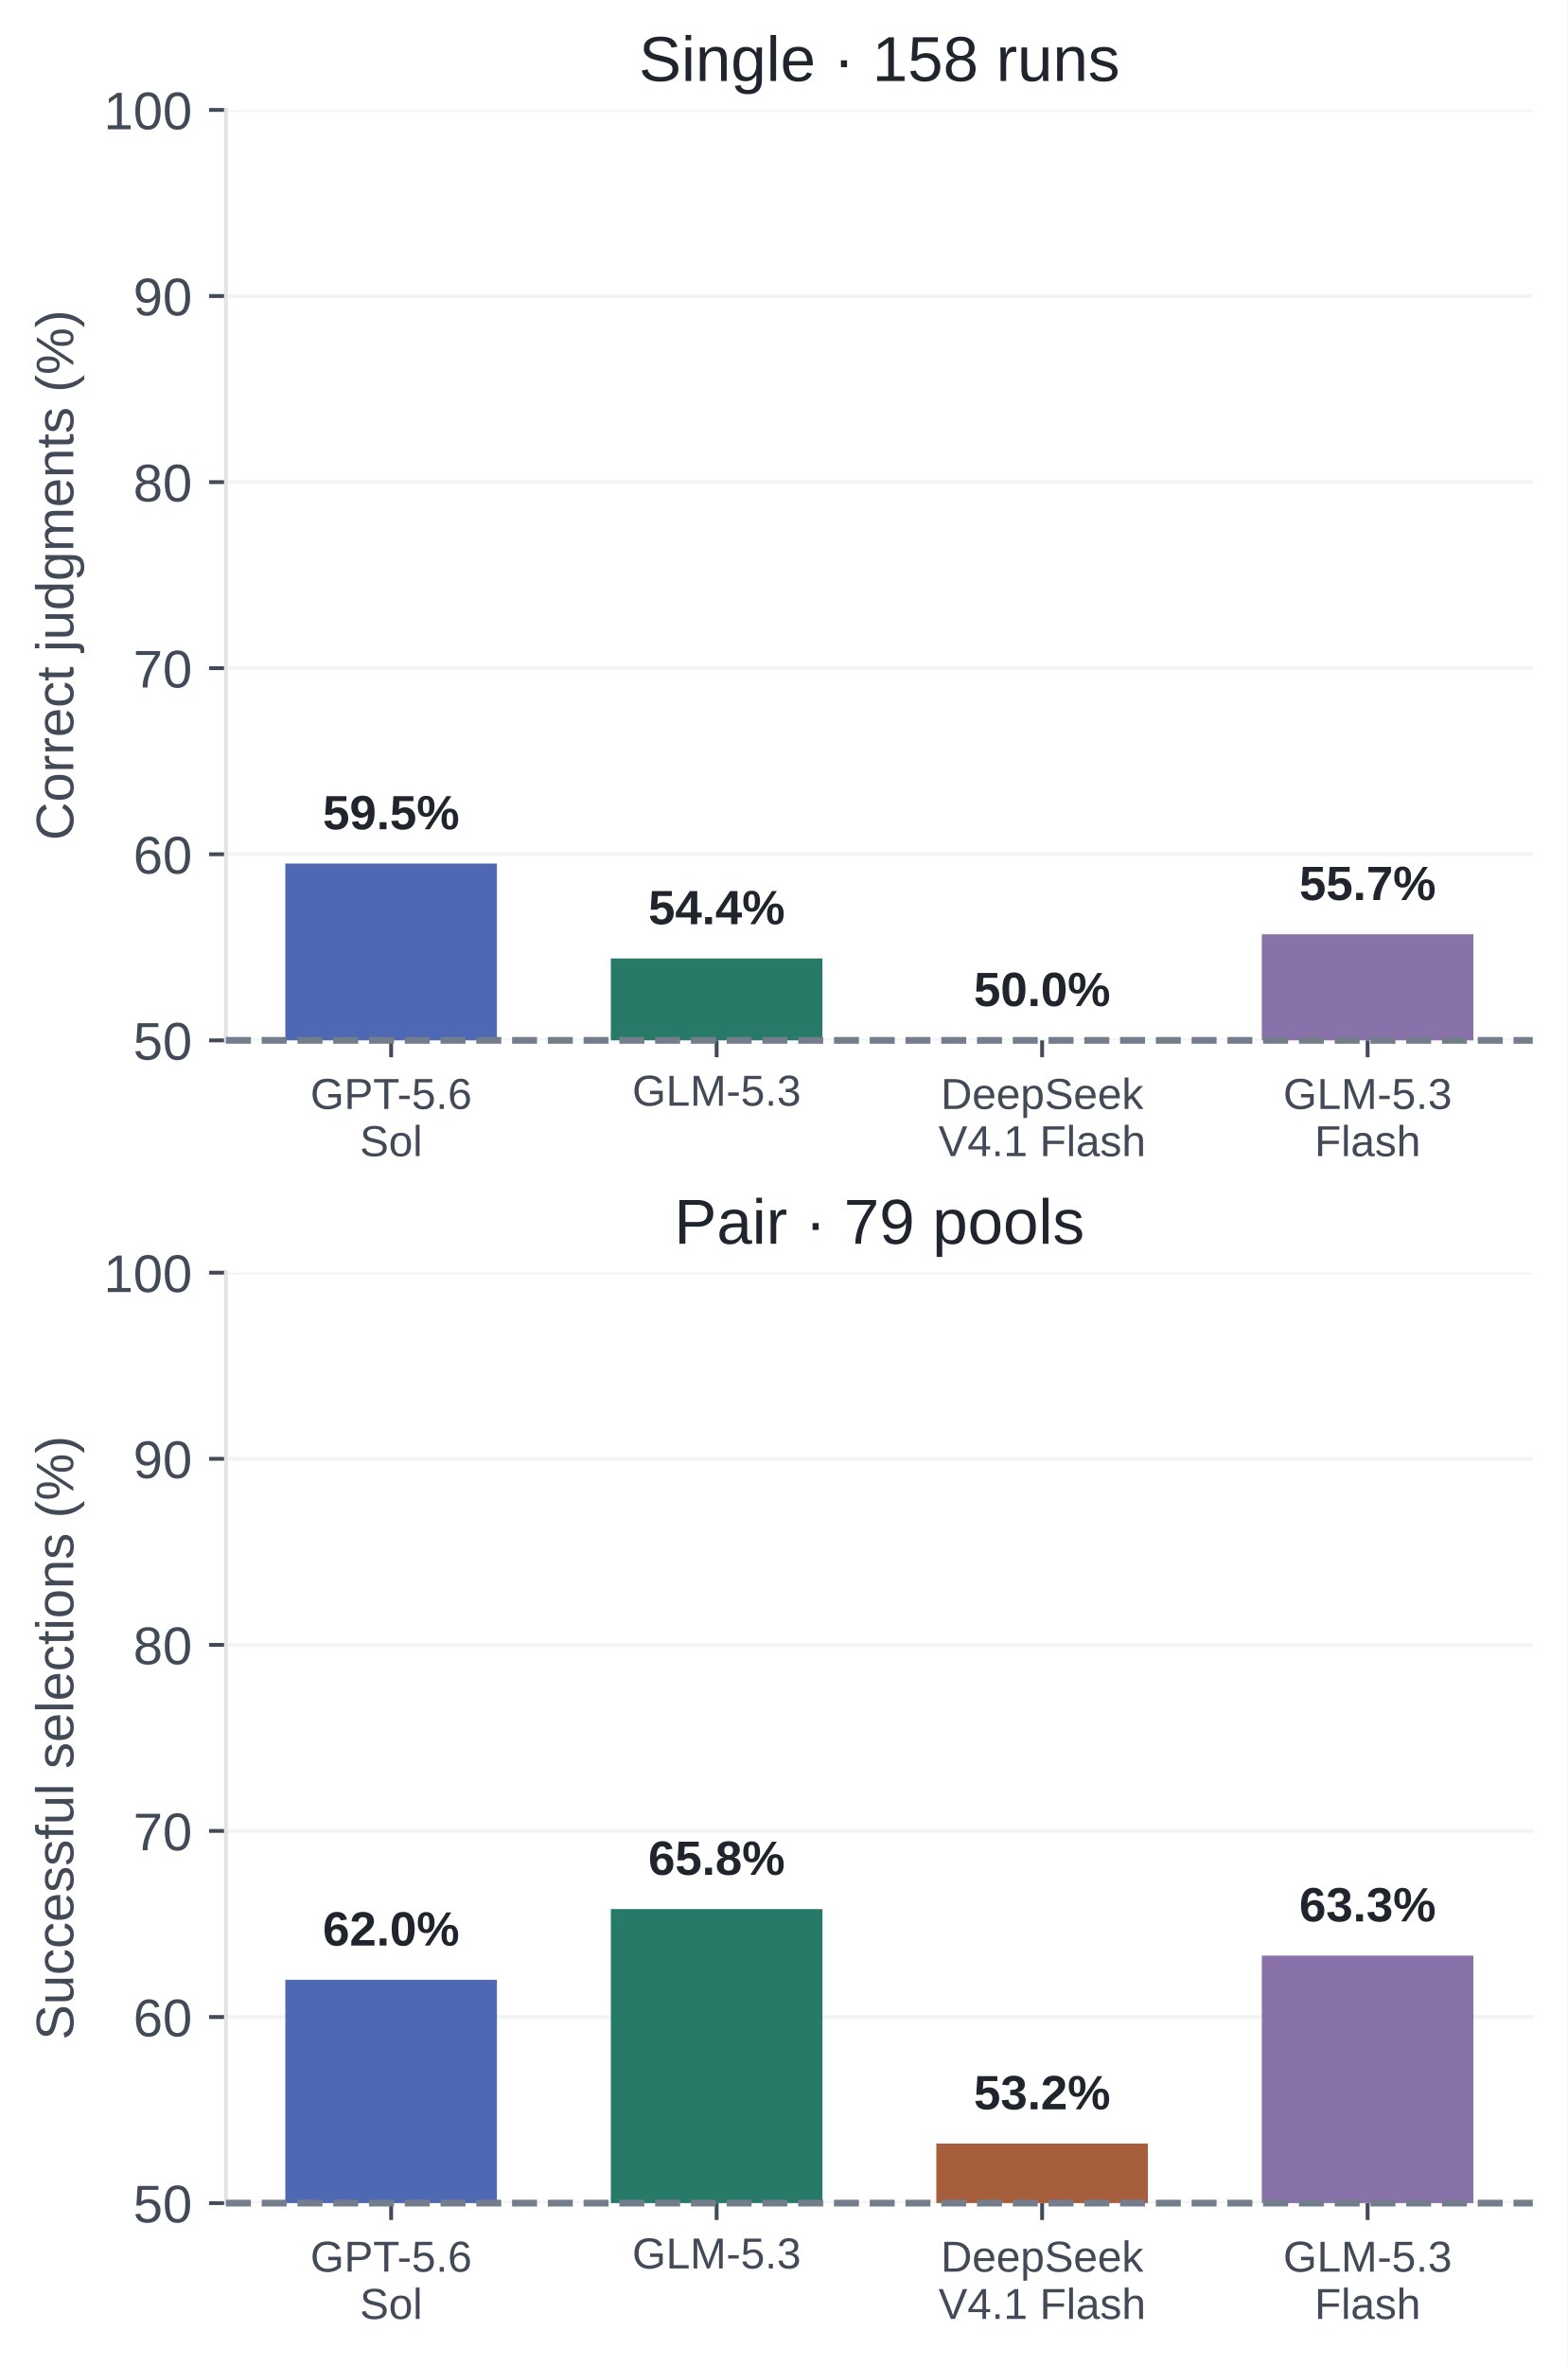
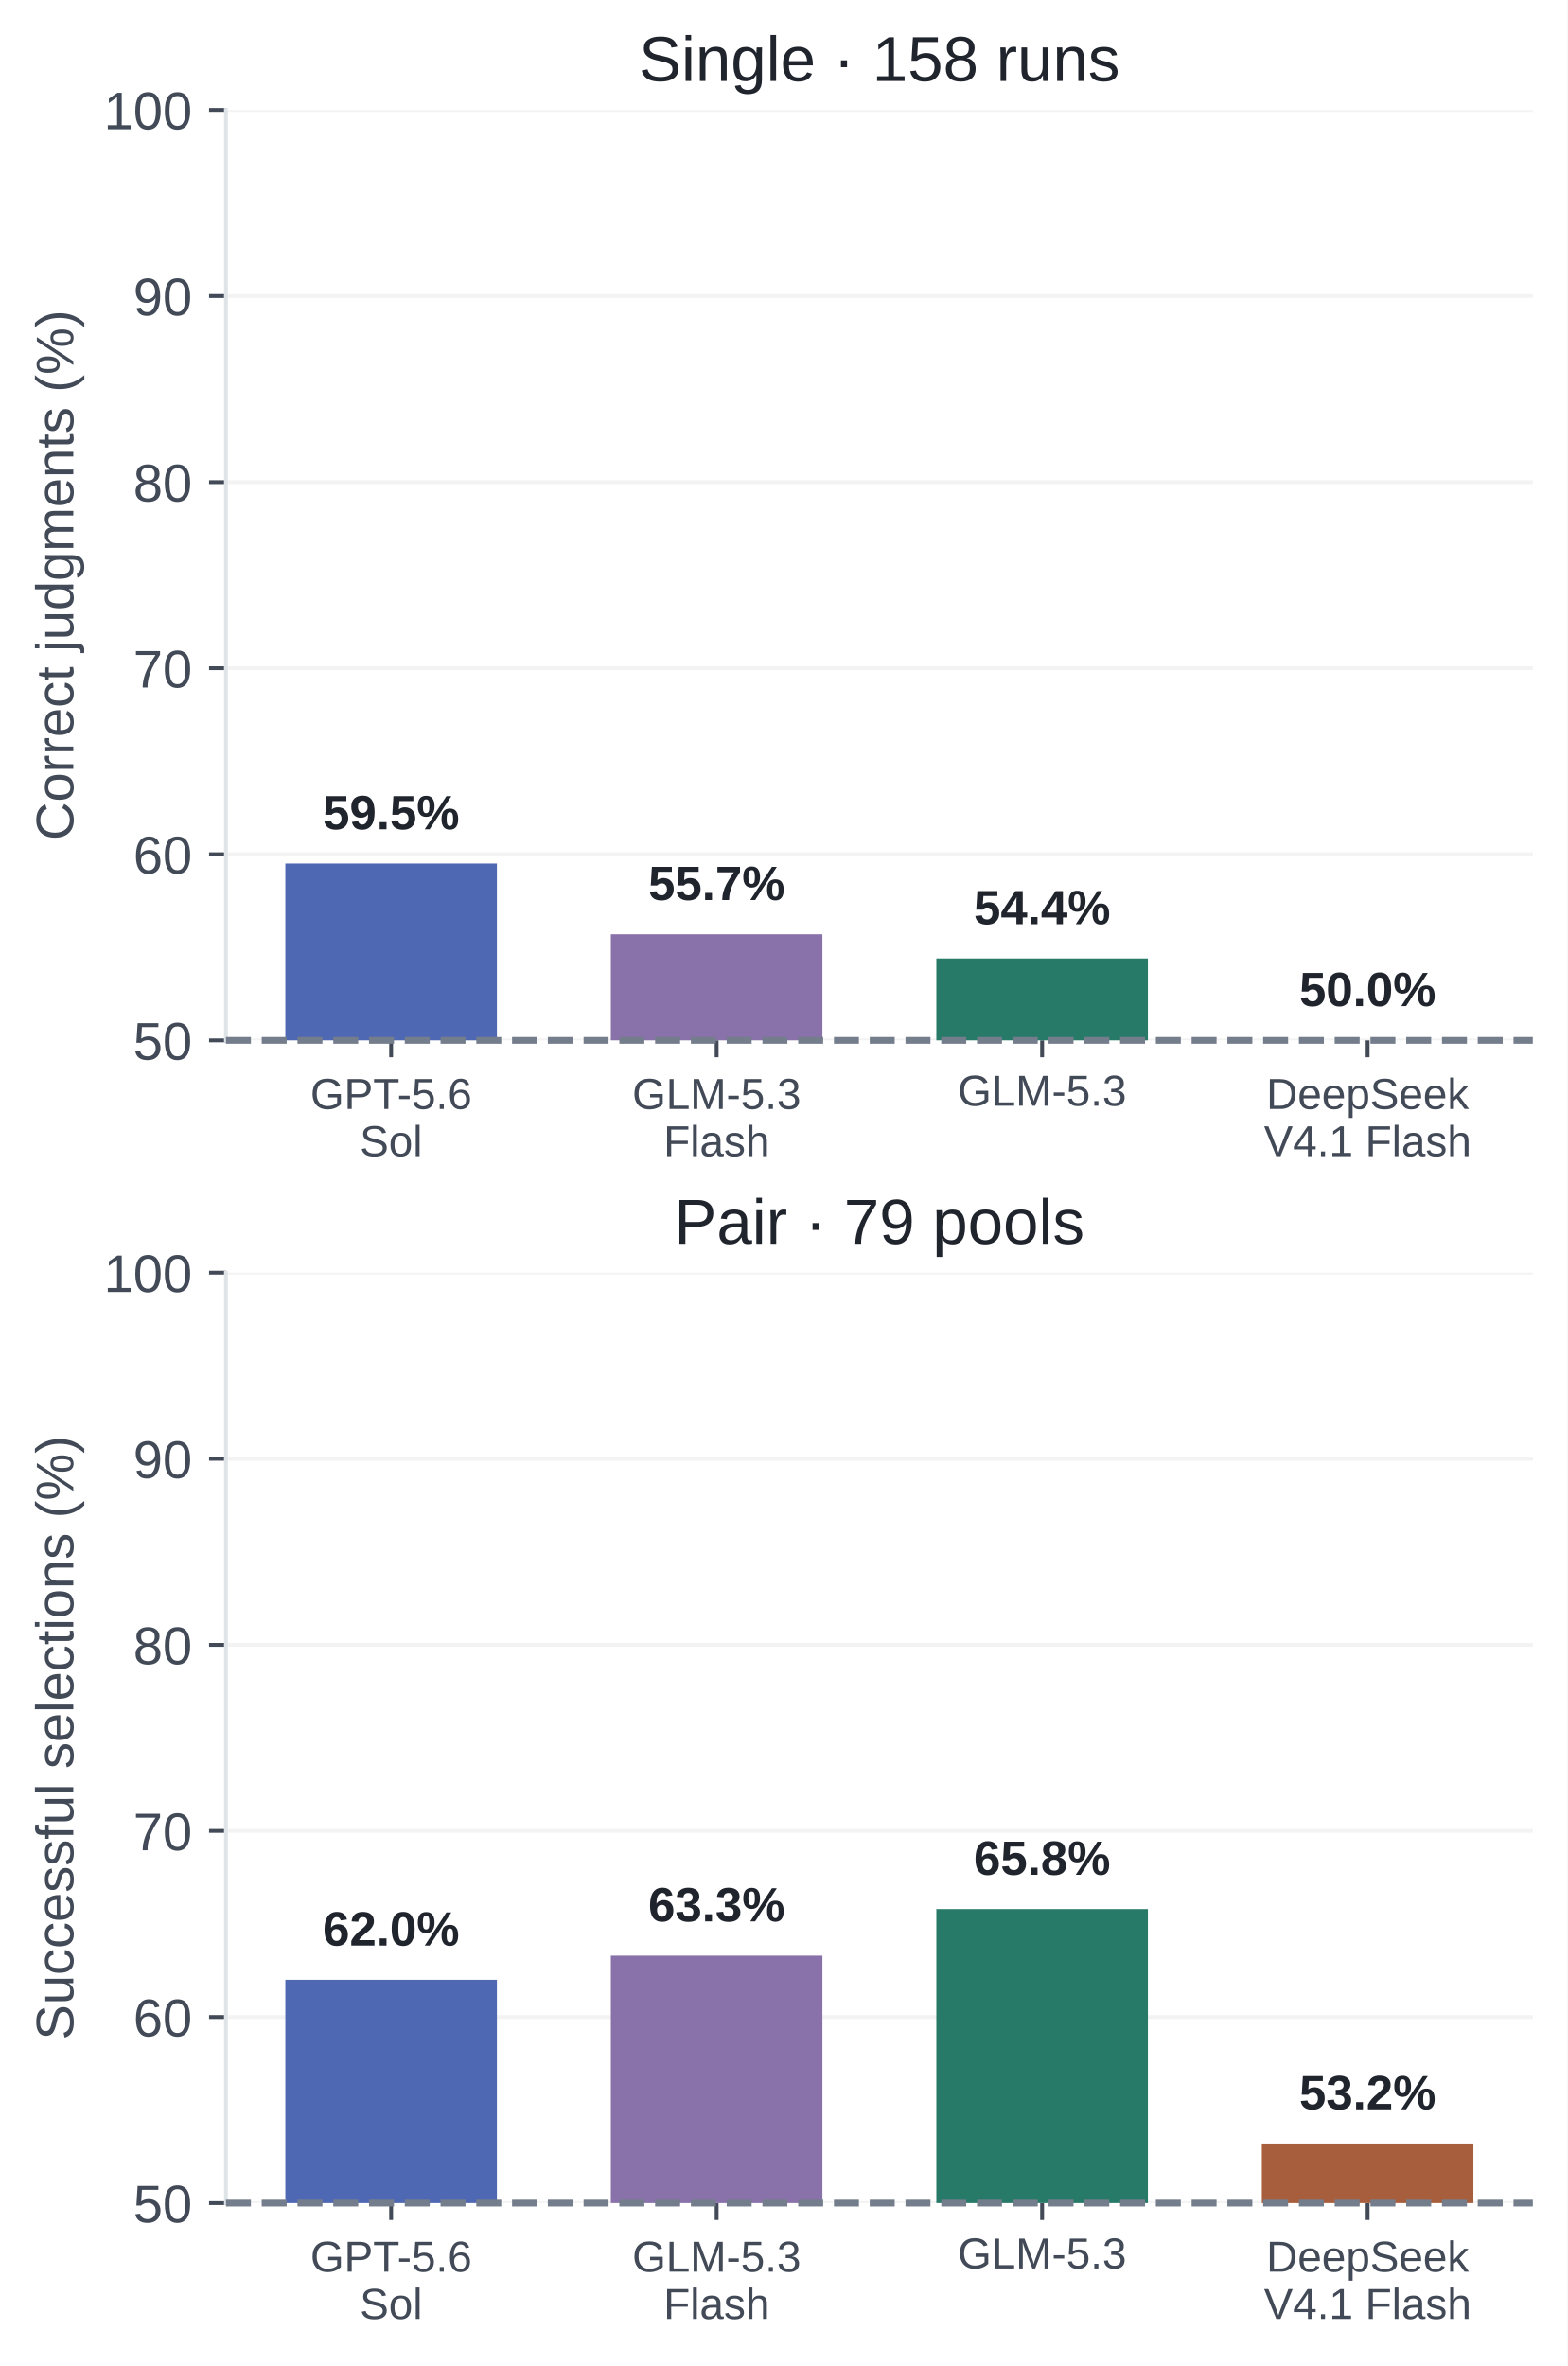
<svg xmlns="http://www.w3.org/2000/svg" xmlns:xlink="http://www.w3.org/1999/xlink" width="325.2pt" height="490.8pt" viewBox="0 0 325.2 490.8" version="1.1">
  <defs>
    <style type="text/css">*{stroke-linejoin: round; stroke-linecap: butt}</style>
  </defs>
  <g id="figure_1">
    <g id="patch_1">
      <path d="M 0 490.8  L 325.2 490.8  L 325.2 0  L 0 0  z " style="fill: #ffffff" />
    </g>
    <g id="axes_1">
      <g id="patch_2">
        <path d="M 46.875 215.809  L 318 215.809  L 318 22.81  L 46.875 22.81  z " style="fill: #ffffff" />
      </g>
      <g id="matplotlib.axis_1">
        <g id="xtick_1">
          <g id="line2d_1">
            <defs>
              <path id="mf9fdc10a8d" d="M 0 0  L 0 3.5  " style="stroke: #434a57; stroke-width: 0.8" />
            </defs>
            <g>
              <use xlink:href="#mf9fdc10a8d" x="81.145" y="215.809" style="fill: #434a57; stroke: #434a57; stroke-width: 0.8" />
            </g>
          </g>
          <g id="text_1">
            <text style="font-size: 9px; font-family: 'Arial', 'DejaVu Sans', sans-serif; fill: #434a57" transform="translate(64.38955 230.0355)">GPT-5.6</text>
            <text style="font-size: 9px; font-family: 'Arial', 'DejaVu Sans', sans-serif; fill: #434a57" transform="translate(74.64111 239.8309)">Sol</text>
          </g>
        </g>
        <g id="xtick_2">
          <g id="line2d_2">
            <g>
              <use xlink:href="#mf9fdc10a8d" x="148.673" y="215.809" style="fill: #434a57; stroke: #434a57; stroke-width: 0.8" />
            </g>
          </g>
          <g id="text_2">
-             <text style="font-size: 9px; font-family: 'Arial', 'DejaVu Sans', sans-serif; text-anchor: middle; fill: #434a57" x="148.673" y="229.361" transform="rotate(-0 148.673 229.3609)">GLM-5.3</text>
+             <text style="font-size: 9px; font-family: 'Arial', 'DejaVu Sans', sans-serif; fill: #434a57" transform="translate(131.1687 230.0355)">GLM-5.3</text>
+             <text style="font-size: 9px; font-family: 'Arial', 'DejaVu Sans', sans-serif; fill: #434a57" transform="translate(137.6698 239.8309)">Flash</text>
          </g>
        </g>
        <g id="xtick_3">
          <g id="line2d_3">
            <g>
              <use xlink:href="#mf9fdc10a8d" x="216.201" y="215.809" style="fill: #434a57; stroke: #434a57; stroke-width: 0.8" />
            </g>
          </g>
          <g id="text_3">
-             <text style="font-size: 9px; font-family: 'Arial', 'DejaVu Sans', sans-serif; fill: #434a57" transform="translate(195.1874 230.0355)">DeepSeek</text>
-             <text style="font-size: 9px; font-family: 'Arial', 'DejaVu Sans', sans-serif; fill: #434a57" transform="translate(194.691 239.8309)">V4.1 Flash</text>
+             <text style="font-size: 9px; font-family: 'Arial', 'DejaVu Sans', sans-serif; text-anchor: middle; fill: #434a57" x="216.201" y="229.361" transform="rotate(-0 216.201 229.3609)">GLM-5.3</text>
          </g>
        </g>
        <g id="xtick_4">
          <g id="line2d_4">
            <g>
              <use xlink:href="#mf9fdc10a8d" x="283.729" y="215.809" style="fill: #434a57; stroke: #434a57; stroke-width: 0.8" />
            </g>
          </g>
          <g id="text_4">
-             <text style="font-size: 9px; font-family: 'Arial', 'DejaVu Sans', sans-serif; fill: #434a57" transform="translate(266.2248 230.0355)">GLM-5.3</text>
-             <text style="font-size: 9px; font-family: 'Arial', 'DejaVu Sans', sans-serif; fill: #434a57" transform="translate(272.7259 239.8309)">Flash</text>
+             <text style="font-size: 9px; font-family: 'Arial', 'DejaVu Sans', sans-serif; fill: #434a57" transform="translate(262.7155 230.0355)">DeepSeek</text>
+             <text style="font-size: 9px; font-family: 'Arial', 'DejaVu Sans', sans-serif; fill: #434a57" transform="translate(262.2191 239.8309)">V4.1 Flash</text>
          </g>
        </g>
      </g>
      <g id="matplotlib.axis_2">
        <g id="ytick_1">
          <g id="line2d_5">
            <path d="M 46.875 215.809  L 318 215.809  " clip-path="url(#p074be2742c)" style="fill: none; stroke: #b0b0b0; stroke-opacity: 0.15; stroke-width: 0.8; stroke-linecap: square" />
          </g>
          <g id="line2d_6">
            <defs>
              <path id="md40062f3c9" d="M 0 0  L -3.5 0  " style="stroke: #434a57; stroke-width: 0.8" />
            </defs>
            <g>
              <use xlink:href="#md40062f3c9" x="46.875" y="215.809" style="fill: #434a57; stroke: #434a57; stroke-width: 0.8" />
            </g>
          </g>
          <g id="text_5">
            <text style="font-size: 11px; font-family: 'Arial', 'DejaVu Sans', sans-serif; text-anchor: end; fill: #434a57" x="39.875" y="219.813" transform="rotate(-0 39.87455 219.8128)">50</text>
          </g>
        </g>
        <g id="ytick_2">
          <g id="line2d_7">
            <path d="M 46.875 177.209  L 318 177.209  " clip-path="url(#p074be2742c)" style="fill: none; stroke: #b0b0b0; stroke-opacity: 0.15; stroke-width: 0.8; stroke-linecap: square" />
          </g>
          <g id="line2d_8">
            <g>
              <use xlink:href="#md40062f3c9" x="46.875" y="177.209" style="fill: #434a57; stroke: #434a57; stroke-width: 0.8" />
            </g>
          </g>
          <g id="text_6">
            <text style="font-size: 11px; font-family: 'Arial', 'DejaVu Sans', sans-serif; text-anchor: end; fill: #434a57" x="39.875" y="181.213" transform="rotate(-0 39.87455 181.2131)">60</text>
          </g>
        </g>
        <g id="ytick_3">
          <g id="line2d_9">
            <path d="M 46.875 138.609  L 318 138.609  " clip-path="url(#p074be2742c)" style="fill: none; stroke: #b0b0b0; stroke-opacity: 0.15; stroke-width: 0.8; stroke-linecap: square" />
          </g>
          <g id="line2d_10">
            <g>
              <use xlink:href="#md40062f3c9" x="46.875" y="138.609" style="fill: #434a57; stroke: #434a57; stroke-width: 0.8" />
            </g>
          </g>
          <g id="text_7">
            <text style="font-size: 11px; font-family: 'Arial', 'DejaVu Sans', sans-serif; text-anchor: end; fill: #434a57" x="39.875" y="142.613" transform="rotate(-0 39.87455 142.6134)">70</text>
          </g>
        </g>
        <g id="ytick_4">
          <g id="line2d_11">
            <path d="M 46.875 100.009  L 318 100.009  " clip-path="url(#p074be2742c)" style="fill: none; stroke: #b0b0b0; stroke-opacity: 0.15; stroke-width: 0.8; stroke-linecap: square" />
          </g>
          <g id="line2d_12">
            <g>
              <use xlink:href="#md40062f3c9" x="46.875" y="100.009" style="fill: #434a57; stroke: #434a57; stroke-width: 0.8" />
            </g>
          </g>
          <g id="text_8">
            <text style="font-size: 11px; font-family: 'Arial', 'DejaVu Sans', sans-serif; text-anchor: end; fill: #434a57" x="39.875" y="104.014" transform="rotate(-0 39.87455 104.0136)">80</text>
          </g>
        </g>
        <g id="ytick_5">
          <g id="line2d_13">
            <path d="M 46.875 61.41  L 318 61.41  " clip-path="url(#p074be2742c)" style="fill: none; stroke: #b0b0b0; stroke-opacity: 0.15; stroke-width: 0.8; stroke-linecap: square" />
          </g>
          <g id="line2d_14">
            <g>
              <use xlink:href="#md40062f3c9" x="46.875" y="61.41" style="fill: #434a57; stroke: #434a57; stroke-width: 0.8" />
            </g>
          </g>
          <g id="text_9">
            <text style="font-size: 11px; font-family: 'Arial', 'DejaVu Sans', sans-serif; text-anchor: end; fill: #434a57" x="39.875" y="65.414" transform="rotate(-0 39.87455 65.41386)">90</text>
          </g>
        </g>
        <g id="ytick_6">
          <g id="line2d_15">
            <path d="M 46.875 22.81  L 318 22.81  " clip-path="url(#p074be2742c)" style="fill: none; stroke: #b0b0b0; stroke-opacity: 0.15; stroke-width: 0.8; stroke-linecap: square" />
          </g>
          <g id="line2d_16">
            <g>
              <use xlink:href="#md40062f3c9" x="46.875" y="22.81" style="fill: #434a57; stroke: #434a57; stroke-width: 0.8" />
            </g>
          </g>
          <g id="text_10">
            <text style="font-size: 11px; font-family: 'Arial', 'DejaVu Sans', sans-serif; text-anchor: end; fill: #434a57" x="39.875" y="26.814" transform="rotate(-0 39.87455 26.81411)">100</text>
          </g>
        </g>
        <g id="text_11">
          <text style="font-size: 11px; font-family: 'Arial', 'DejaVu Sans', sans-serif; text-anchor: middle; fill: #434a57" x="15.208" y="119.309" transform="rotate(-90 15.2083 119.3093)">Correct judgments (%)</text>
        </g>
      </g>
      <g id="patch_3">
        <path d="M 59.198 408.807  L 103.092 408.807  L 103.092 179.139  L 59.198 179.139  z " clip-path="url(#p074be2742c)" style="fill: #4f68b3" />
      </g>
      <g id="patch_4">
-         <path d="M 126.726 408.807  L 170.62 408.807  L 170.62 198.825  L 126.726 198.825  z " clip-path="url(#p074be2742c)" style="fill: #287a68" />
+         <path d="M 126.726 408.807  L 170.62 408.807  L 170.62 193.807  L 126.726 193.807  z " clip-path="url(#p074be2742c)" style="fill: #8971aa" />
      </g>
      <g id="patch_5">
-         <path d="M 194.254 408.807  L 238.148 408.807  L 238.148 215.809  L 194.254 215.809  z " clip-path="url(#p074be2742c)" style="fill: #a75e3c" />
+         <path d="M 194.254 408.807  L 238.148 408.807  L 238.148 198.825  L 194.254 198.825  z " clip-path="url(#p074be2742c)" style="fill: #287a68" />
      </g>
      <g id="patch_6">
-         <path d="M 261.782 408.807  L 305.676 408.807  L 305.676 193.807  L 261.782 193.807  z " clip-path="url(#p074be2742c)" style="fill: #8971aa" />
+         <path d="M 261.782 408.807  L 305.676 408.807  L 305.676 215.809  L 261.782 215.809  z " clip-path="url(#p074be2742c)" style="fill: #a75e3c" />
      </g>
      <g id="patch_7">
        <path d="M 46.875 215.809  L 46.875 22.81  " style="fill: none; stroke: #dfe4e9; stroke-width: 0.8; stroke-linejoin: miter; stroke-linecap: square" />
      </g>
      <g id="text_12">
        <g id="patch_8">
          <path d="M 66.668 174.439  L 95.622 174.439  L 95.622 164.454  L 66.668 164.454  z " style="fill: #ffffff" />
        </g>
        <text style="font-weight: 700; font-size: 10px; font-family: 'Arial', 'DejaVu Sans', sans-serif; text-anchor: middle; fill: #20242d" x="81.145" y="172.034" transform="rotate(-0 81.14502 172.0344)">59.5%</text>
      </g>
      <g id="text_13">
        <g id="patch_9">
-           <path d="M 134.196 194.125  L 163.15 194.125  L 163.15 184.14  L 134.196 184.14  z " style="fill: #ffffff" />
-         </g>
-         <text style="font-weight: 700; font-size: 10px; font-family: 'Arial', 'DejaVu Sans', sans-serif; text-anchor: middle; fill: #20242d" x="148.673" y="191.72" transform="rotate(-0 148.673 191.7203)">54.4%</text>
+           <path d="M 134.196 189.107  L 163.15 189.107  L 163.15 179.122  L 134.196 179.122  z " style="fill: #ffffff" />
+         </g>
+         <text style="font-weight: 700; font-size: 10px; font-family: 'Arial', 'DejaVu Sans', sans-serif; text-anchor: middle; fill: #20242d" x="148.673" y="186.702" transform="rotate(-0 148.673 186.7024)">55.7%</text>
      </g>
      <g id="text_14">
        <g id="patch_10">
-           <path d="M 201.724 211.109  L 230.678 211.109  L 230.678 201.124  L 201.724 201.124  z " style="fill: #ffffff" />
-         </g>
-         <text style="font-weight: 700; font-size: 10px; font-family: 'Arial', 'DejaVu Sans', sans-serif; text-anchor: middle; fill: #20242d" x="216.201" y="208.704" transform="rotate(-0 216.201 208.7042)">50.0%</text>
+           <path d="M 201.724 194.125  L 230.678 194.125  L 230.678 184.14  L 201.724 184.14  z " style="fill: #ffffff" />
+         </g>
+         <text style="font-weight: 700; font-size: 10px; font-family: 'Arial', 'DejaVu Sans', sans-serif; text-anchor: middle; fill: #20242d" x="216.201" y="191.72" transform="rotate(-0 216.201 191.7203)">54.4%</text>
      </g>
      <g id="text_15">
        <g id="patch_11">
-           <path d="M 269.252 189.107  L 298.206 189.107  L 298.206 179.122  L 269.252 179.122  z " style="fill: #ffffff" />
-         </g>
-         <text style="font-weight: 700; font-size: 10px; font-family: 'Arial', 'DejaVu Sans', sans-serif; text-anchor: middle; fill: #20242d" x="283.729" y="186.702" transform="rotate(-0 283.7291 186.7024)">55.7%</text>
+           <path d="M 269.252 211.109  L 298.206 211.109  L 298.206 201.124  L 269.252 201.124  z " style="fill: #ffffff" />
+         </g>
+         <text style="font-weight: 700; font-size: 10px; font-family: 'Arial', 'DejaVu Sans', sans-serif; text-anchor: middle; fill: #20242d" x="283.729" y="208.704" transform="rotate(-0 283.7291 208.7042)">50.0%</text>
      </g>
      <g id="text_16">
        <text style="font-size: 13.2px; font-family: 'Arial', 'DejaVu Sans', sans-serif; text-anchor: middle; fill: #20242d" x="182.437" y="16.81" transform="rotate(-0 182.437 16.80996)">Single · 158 runs</text>
      </g>
      <g id="line2d_17">
        <path d="M 46.875 215.809  L 318 215.809  " style="fill: none; stroke-dasharray: 5.18,2.24; stroke-dashoffset: 0; stroke: #747d8b; stroke-width: 1.4" />
      </g>
    </g>
    <g id="axes_2">
      <g id="patch_12">
        <path d="M 46.875 457.009  L 318 457.009  L 318 264.01  L 46.875 264.01  z " style="fill: #ffffff" />
      </g>
      <g id="matplotlib.axis_3">
        <g id="xtick_5">
          <g id="line2d_18">
            <g>
              <use xlink:href="#mf9fdc10a8d" x="81.145" y="457.009" style="fill: #434a57; stroke: #434a57; stroke-width: 0.8" />
            </g>
          </g>
          <g id="text_17">
            <text style="font-size: 9px; font-family: 'Arial', 'DejaVu Sans', sans-serif; fill: #434a57" transform="translate(64.38955 471.2355)">GPT-5.6</text>
            <text style="font-size: 9px; font-family: 'Arial', 'DejaVu Sans', sans-serif; fill: #434a57" transform="translate(74.64111 481.0309)">Sol</text>
          </g>
        </g>
        <g id="xtick_6">
          <g id="line2d_19">
            <g>
              <use xlink:href="#mf9fdc10a8d" x="148.673" y="457.009" style="fill: #434a57; stroke: #434a57; stroke-width: 0.8" />
            </g>
          </g>
          <g id="text_18">
-             <text style="font-size: 9px; font-family: 'Arial', 'DejaVu Sans', sans-serif; text-anchor: middle; fill: #434a57" x="148.673" y="470.561" transform="rotate(-0 148.673 470.5609)">GLM-5.3</text>
+             <text style="font-size: 9px; font-family: 'Arial', 'DejaVu Sans', sans-serif; fill: #434a57" transform="translate(131.1687 471.2355)">GLM-5.3</text>
+             <text style="font-size: 9px; font-family: 'Arial', 'DejaVu Sans', sans-serif; fill: #434a57" transform="translate(137.6698 481.0309)">Flash</text>
          </g>
        </g>
        <g id="xtick_7">
          <g id="line2d_20">
            <g>
              <use xlink:href="#mf9fdc10a8d" x="216.201" y="457.009" style="fill: #434a57; stroke: #434a57; stroke-width: 0.8" />
            </g>
          </g>
          <g id="text_19">
-             <text style="font-size: 9px; font-family: 'Arial', 'DejaVu Sans', sans-serif; fill: #434a57" transform="translate(195.1874 471.2355)">DeepSeek</text>
-             <text style="font-size: 9px; font-family: 'Arial', 'DejaVu Sans', sans-serif; fill: #434a57" transform="translate(194.691 481.0309)">V4.1 Flash</text>
+             <text style="font-size: 9px; font-family: 'Arial', 'DejaVu Sans', sans-serif; text-anchor: middle; fill: #434a57" x="216.201" y="470.561" transform="rotate(-0 216.201 470.5609)">GLM-5.3</text>
          </g>
        </g>
        <g id="xtick_8">
          <g id="line2d_21">
            <g>
              <use xlink:href="#mf9fdc10a8d" x="283.729" y="457.009" style="fill: #434a57; stroke: #434a57; stroke-width: 0.8" />
            </g>
          </g>
          <g id="text_20">
-             <text style="font-size: 9px; font-family: 'Arial', 'DejaVu Sans', sans-serif; fill: #434a57" transform="translate(266.2248 471.2355)">GLM-5.3</text>
-             <text style="font-size: 9px; font-family: 'Arial', 'DejaVu Sans', sans-serif; fill: #434a57" transform="translate(272.7259 481.0309)">Flash</text>
+             <text style="font-size: 9px; font-family: 'Arial', 'DejaVu Sans', sans-serif; fill: #434a57" transform="translate(262.7155 471.2355)">DeepSeek</text>
+             <text style="font-size: 9px; font-family: 'Arial', 'DejaVu Sans', sans-serif; fill: #434a57" transform="translate(262.2191 481.0309)">V4.1 Flash</text>
          </g>
        </g>
      </g>
      <g id="matplotlib.axis_4">
        <g id="ytick_7">
          <g id="line2d_22">
            <path d="M 46.875 457.009  L 318 457.009  " clip-path="url(#pf816a22862)" style="fill: none; stroke: #b0b0b0; stroke-opacity: 0.15; stroke-width: 0.8; stroke-linecap: square" />
          </g>
          <g id="line2d_23">
            <g>
              <use xlink:href="#md40062f3c9" x="46.875" y="457.009" style="fill: #434a57; stroke: #434a57; stroke-width: 0.8" />
            </g>
          </g>
          <g id="text_21">
            <text style="font-size: 11px; font-family: 'Arial', 'DejaVu Sans', sans-serif; text-anchor: end; fill: #434a57" x="39.875" y="461.013" transform="rotate(-0 39.87455 461.0129)">50</text>
          </g>
        </g>
        <g id="ytick_8">
          <g id="line2d_24">
            <path d="M 46.875 418.409  L 318 418.409  " clip-path="url(#pf816a22862)" style="fill: none; stroke: #b0b0b0; stroke-opacity: 0.15; stroke-width: 0.8; stroke-linecap: square" />
          </g>
          <g id="line2d_25">
            <g>
              <use xlink:href="#md40062f3c9" x="46.875" y="418.409" style="fill: #434a57; stroke: #434a57; stroke-width: 0.8" />
            </g>
          </g>
          <g id="text_22">
            <text style="font-size: 11px; font-family: 'Arial', 'DejaVu Sans', sans-serif; text-anchor: end; fill: #434a57" x="39.875" y="422.413" transform="rotate(-0 39.87455 422.4131)">60</text>
          </g>
        </g>
        <g id="ytick_9">
          <g id="line2d_26">
            <path d="M 46.875 379.809  L 318 379.809  " clip-path="url(#pf816a22862)" style="fill: none; stroke: #b0b0b0; stroke-opacity: 0.15; stroke-width: 0.8; stroke-linecap: square" />
          </g>
          <g id="line2d_27">
            <g>
              <use xlink:href="#md40062f3c9" x="46.875" y="379.809" style="fill: #434a57; stroke: #434a57; stroke-width: 0.8" />
            </g>
          </g>
          <g id="text_23">
            <text style="font-size: 11px; font-family: 'Arial', 'DejaVu Sans', sans-serif; text-anchor: end; fill: #434a57" x="39.875" y="383.813" transform="rotate(-0 39.87455 383.8134)">70</text>
          </g>
        </g>
        <g id="ytick_10">
          <g id="line2d_28">
            <path d="M 46.875 341.209  L 318 341.209  " clip-path="url(#pf816a22862)" style="fill: none; stroke: #b0b0b0; stroke-opacity: 0.15; stroke-width: 0.8; stroke-linecap: square" />
          </g>
          <g id="line2d_29">
            <g>
              <use xlink:href="#md40062f3c9" x="46.875" y="341.209" style="fill: #434a57; stroke: #434a57; stroke-width: 0.8" />
            </g>
          </g>
          <g id="text_24">
            <text style="font-size: 11px; font-family: 'Arial', 'DejaVu Sans', sans-serif; text-anchor: end; fill: #434a57" x="39.875" y="345.214" transform="rotate(-0 39.87455 345.2136)">80</text>
          </g>
        </g>
        <g id="ytick_11">
          <g id="line2d_30">
            <path d="M 46.875 302.61  L 318 302.61  " clip-path="url(#pf816a22862)" style="fill: none; stroke: #b0b0b0; stroke-opacity: 0.15; stroke-width: 0.8; stroke-linecap: square" />
          </g>
          <g id="line2d_31">
            <g>
              <use xlink:href="#md40062f3c9" x="46.875" y="302.61" style="fill: #434a57; stroke: #434a57; stroke-width: 0.8" />
            </g>
          </g>
          <g id="text_25">
            <text style="font-size: 11px; font-family: 'Arial', 'DejaVu Sans', sans-serif; text-anchor: end; fill: #434a57" x="39.875" y="306.614" transform="rotate(-0 39.87455 306.6139)">90</text>
          </g>
        </g>
        <g id="ytick_12">
          <g id="line2d_32">
            <path d="M 46.875 264.01  L 318 264.01  " clip-path="url(#pf816a22862)" style="fill: none; stroke: #b0b0b0; stroke-opacity: 0.15; stroke-width: 0.8; stroke-linecap: square" />
          </g>
          <g id="line2d_33">
            <g>
              <use xlink:href="#md40062f3c9" x="46.875" y="264.01" style="fill: #434a57; stroke: #434a57; stroke-width: 0.8" />
            </g>
          </g>
          <g id="text_26">
            <text style="font-size: 11px; font-family: 'Arial', 'DejaVu Sans', sans-serif; text-anchor: end; fill: #434a57" x="39.875" y="268.014" transform="rotate(-0 39.87455 268.0141)">100</text>
          </g>
        </g>
        <g id="text_27">
          <text style="font-size: 11px; font-family: 'Arial', 'DejaVu Sans', sans-serif; text-anchor: middle; fill: #434a57" x="15.208" y="360.509" transform="rotate(-90 15.2083 360.5093)">Successful selections (%)</text>
        </g>
      </g>
      <g id="patch_13">
        <path d="M 59.198 650.007  L 103.092 650.007  L 103.092 410.689  L 59.198 410.689  z " clip-path="url(#pf816a22862)" style="fill: #4f68b3" />
      </g>
      <g id="patch_14">
-         <path d="M 126.726 650.007  L 170.62 650.007  L 170.62 396.021  L 126.726 396.021  z " clip-path="url(#pf816a22862)" style="fill: #287a68" />
+         <path d="M 126.726 650.007  L 170.62 650.007  L 170.62 405.671  L 126.726 405.671  z " clip-path="url(#pf816a22862)" style="fill: #8971aa" />
      </g>
      <g id="patch_15">
-         <path d="M 194.254 650.007  L 238.148 650.007  L 238.148 444.657  L 194.254 444.657  z " clip-path="url(#pf816a22862)" style="fill: #a75e3c" />
+         <path d="M 194.254 650.007  L 238.148 650.007  L 238.148 396.021  L 194.254 396.021  z " clip-path="url(#pf816a22862)" style="fill: #287a68" />
      </g>
      <g id="patch_16">
-         <path d="M 261.782 650.007  L 305.676 650.007  L 305.676 405.671  L 261.782 405.671  z " clip-path="url(#pf816a22862)" style="fill: #8971aa" />
+         <path d="M 261.782 650.007  L 305.676 650.007  L 305.676 444.657  L 261.782 444.657  z " clip-path="url(#pf816a22862)" style="fill: #a75e3c" />
      </g>
      <g id="patch_17">
        <path d="M 46.875 457.009  L 46.875 264.01  " style="fill: none; stroke: #dfe4e9; stroke-width: 0.8; stroke-linejoin: miter; stroke-linecap: square" />
      </g>
      <g id="text_28">
        <g id="patch_18">
          <path d="M 66.668 405.989  L 95.622 405.989  L 95.622 396.004  L 66.668 396.004  z " style="fill: #ffffff" />
        </g>
        <text style="font-weight: 700; font-size: 10px; font-family: 'Arial', 'DejaVu Sans', sans-serif; text-anchor: middle; fill: #20242d" x="81.145" y="403.585" transform="rotate(-0 81.14502 403.5845)">62.0%</text>
      </g>
      <g id="text_29">
        <g id="patch_19">
-           <path d="M 134.196 391.321  L 163.15 391.321  L 163.15 381.336  L 134.196 381.336  z " style="fill: #ffffff" />
-         </g>
-         <text style="font-weight: 700; font-size: 10px; font-family: 'Arial', 'DejaVu Sans', sans-serif; text-anchor: middle; fill: #20242d" x="148.673" y="388.917" transform="rotate(-0 148.673 388.9166)">65.8%</text>
+           <path d="M 134.196 400.971  L 163.15 400.971  L 163.15 390.986  L 134.196 390.986  z " style="fill: #ffffff" />
+         </g>
+         <text style="font-weight: 700; font-size: 10px; font-family: 'Arial', 'DejaVu Sans', sans-serif; text-anchor: middle; fill: #20242d" x="148.673" y="398.567" transform="rotate(-0 148.673 398.5665)">63.3%</text>
      </g>
      <g id="text_30">
        <g id="patch_20">
-           <path d="M 201.724 439.957  L 230.678 439.957  L 230.678 429.972  L 201.724 429.972  z " style="fill: #ffffff" />
-         </g>
-         <text style="font-weight: 700; font-size: 10px; font-family: 'Arial', 'DejaVu Sans', sans-serif; text-anchor: middle; fill: #20242d" x="216.201" y="437.552" transform="rotate(-0 216.201 437.5523)">53.2%</text>
+           <path d="M 201.724 391.321  L 230.678 391.321  L 230.678 381.336  L 201.724 381.336  z " style="fill: #ffffff" />
+         </g>
+         <text style="font-weight: 700; font-size: 10px; font-family: 'Arial', 'DejaVu Sans', sans-serif; text-anchor: middle; fill: #20242d" x="216.201" y="388.917" transform="rotate(-0 216.201 388.9166)">65.8%</text>
      </g>
      <g id="text_31">
        <g id="patch_21">
-           <path d="M 269.252 400.971  L 298.206 400.971  L 298.206 390.986  L 269.252 390.986  z " style="fill: #ffffff" />
-         </g>
-         <text style="font-weight: 700; font-size: 10px; font-family: 'Arial', 'DejaVu Sans', sans-serif; text-anchor: middle; fill: #20242d" x="283.729" y="398.567" transform="rotate(-0 283.7291 398.5665)">63.3%</text>
+           <path d="M 269.252 439.957  L 298.206 439.957  L 298.206 429.972  L 269.252 429.972  z " style="fill: #ffffff" />
+         </g>
+         <text style="font-weight: 700; font-size: 10px; font-family: 'Arial', 'DejaVu Sans', sans-serif; text-anchor: middle; fill: #20242d" x="283.729" y="437.552" transform="rotate(-0 283.7291 437.5523)">53.2%</text>
      </g>
      <g id="text_32">
        <text style="font-size: 13.2px; font-family: 'Arial', 'DejaVu Sans', sans-serif; text-anchor: middle; fill: #20242d" x="182.437" y="258.01" transform="rotate(-0 182.437 258.01)">Pair · 79 pools</text>
      </g>
      <g id="line2d_34">
        <path d="M 46.875 457.009  L 318 457.009  " style="fill: none; stroke-dasharray: 5.18,2.24; stroke-dashoffset: 0; stroke: #747d8b; stroke-width: 1.4" />
      </g>
    </g>
  </g>
  <defs>
    <clipPath id="p074be2742c">
      <rect x="46.875" y="22.81" width="271.125" height="192.999" />
    </clipPath>
    <clipPath id="pf816a22862">
      <rect x="46.875" y="264.01" width="271.125" height="192.999" />
    </clipPath>
  </defs>
</svg>
